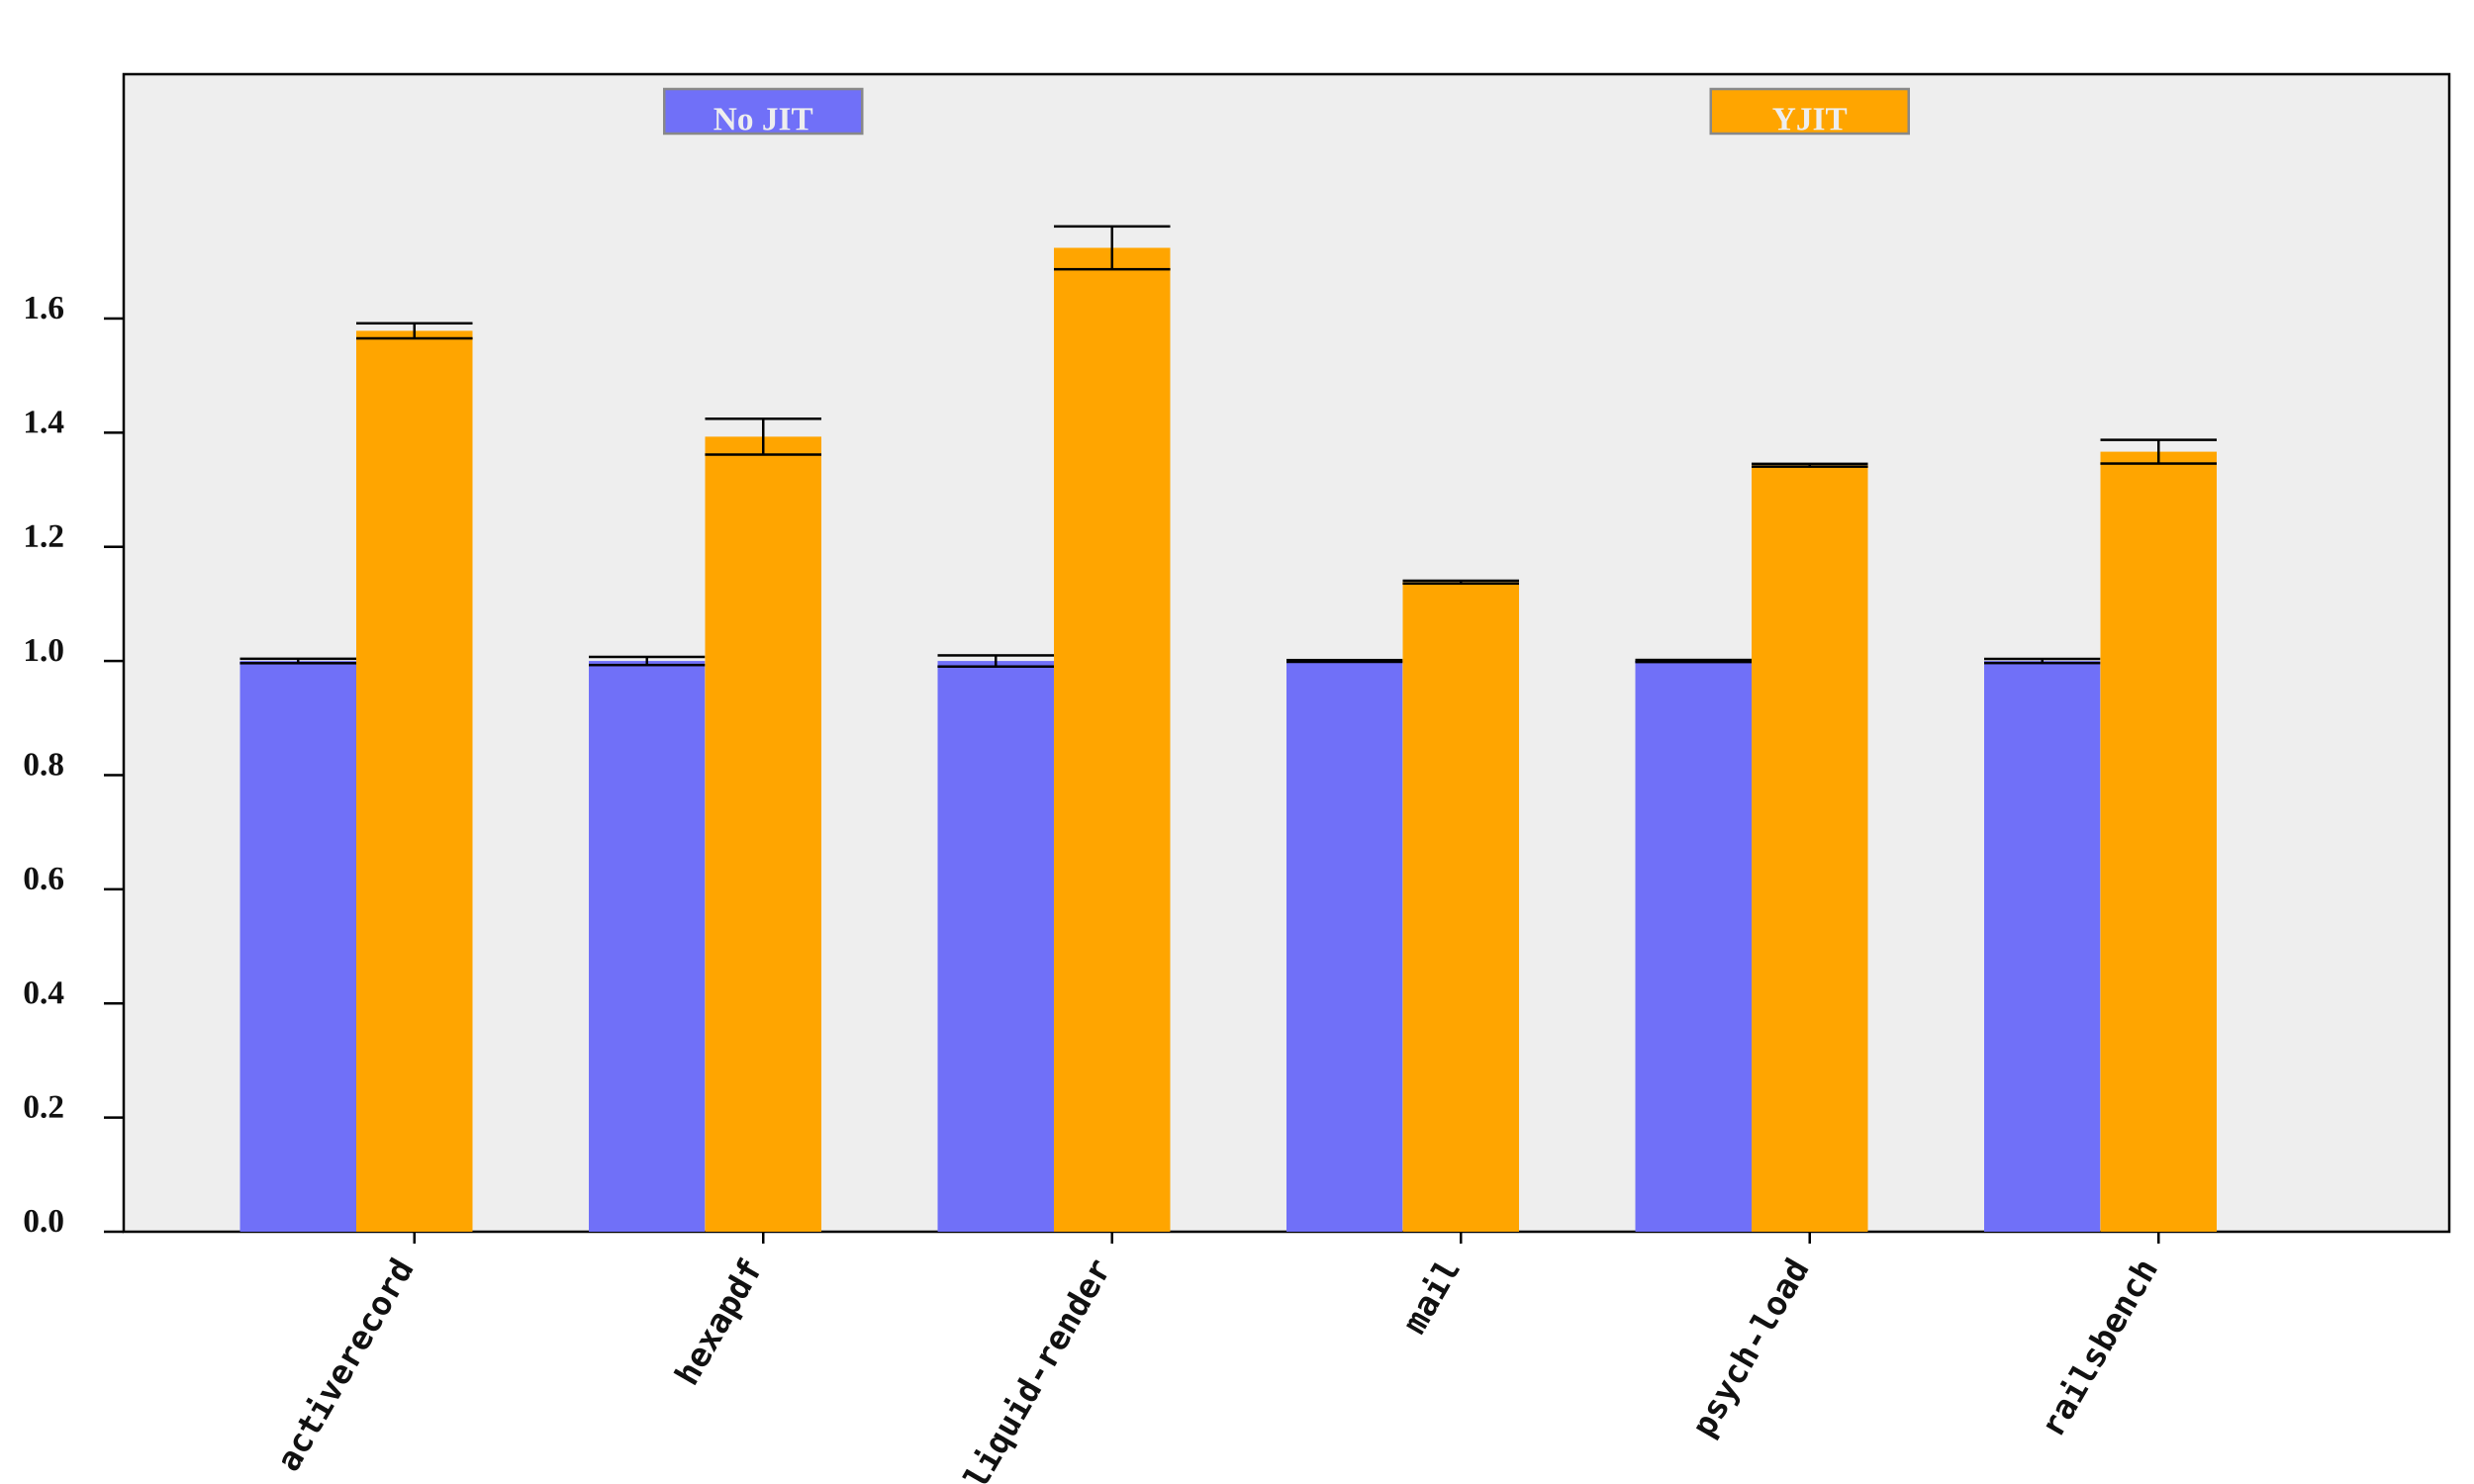
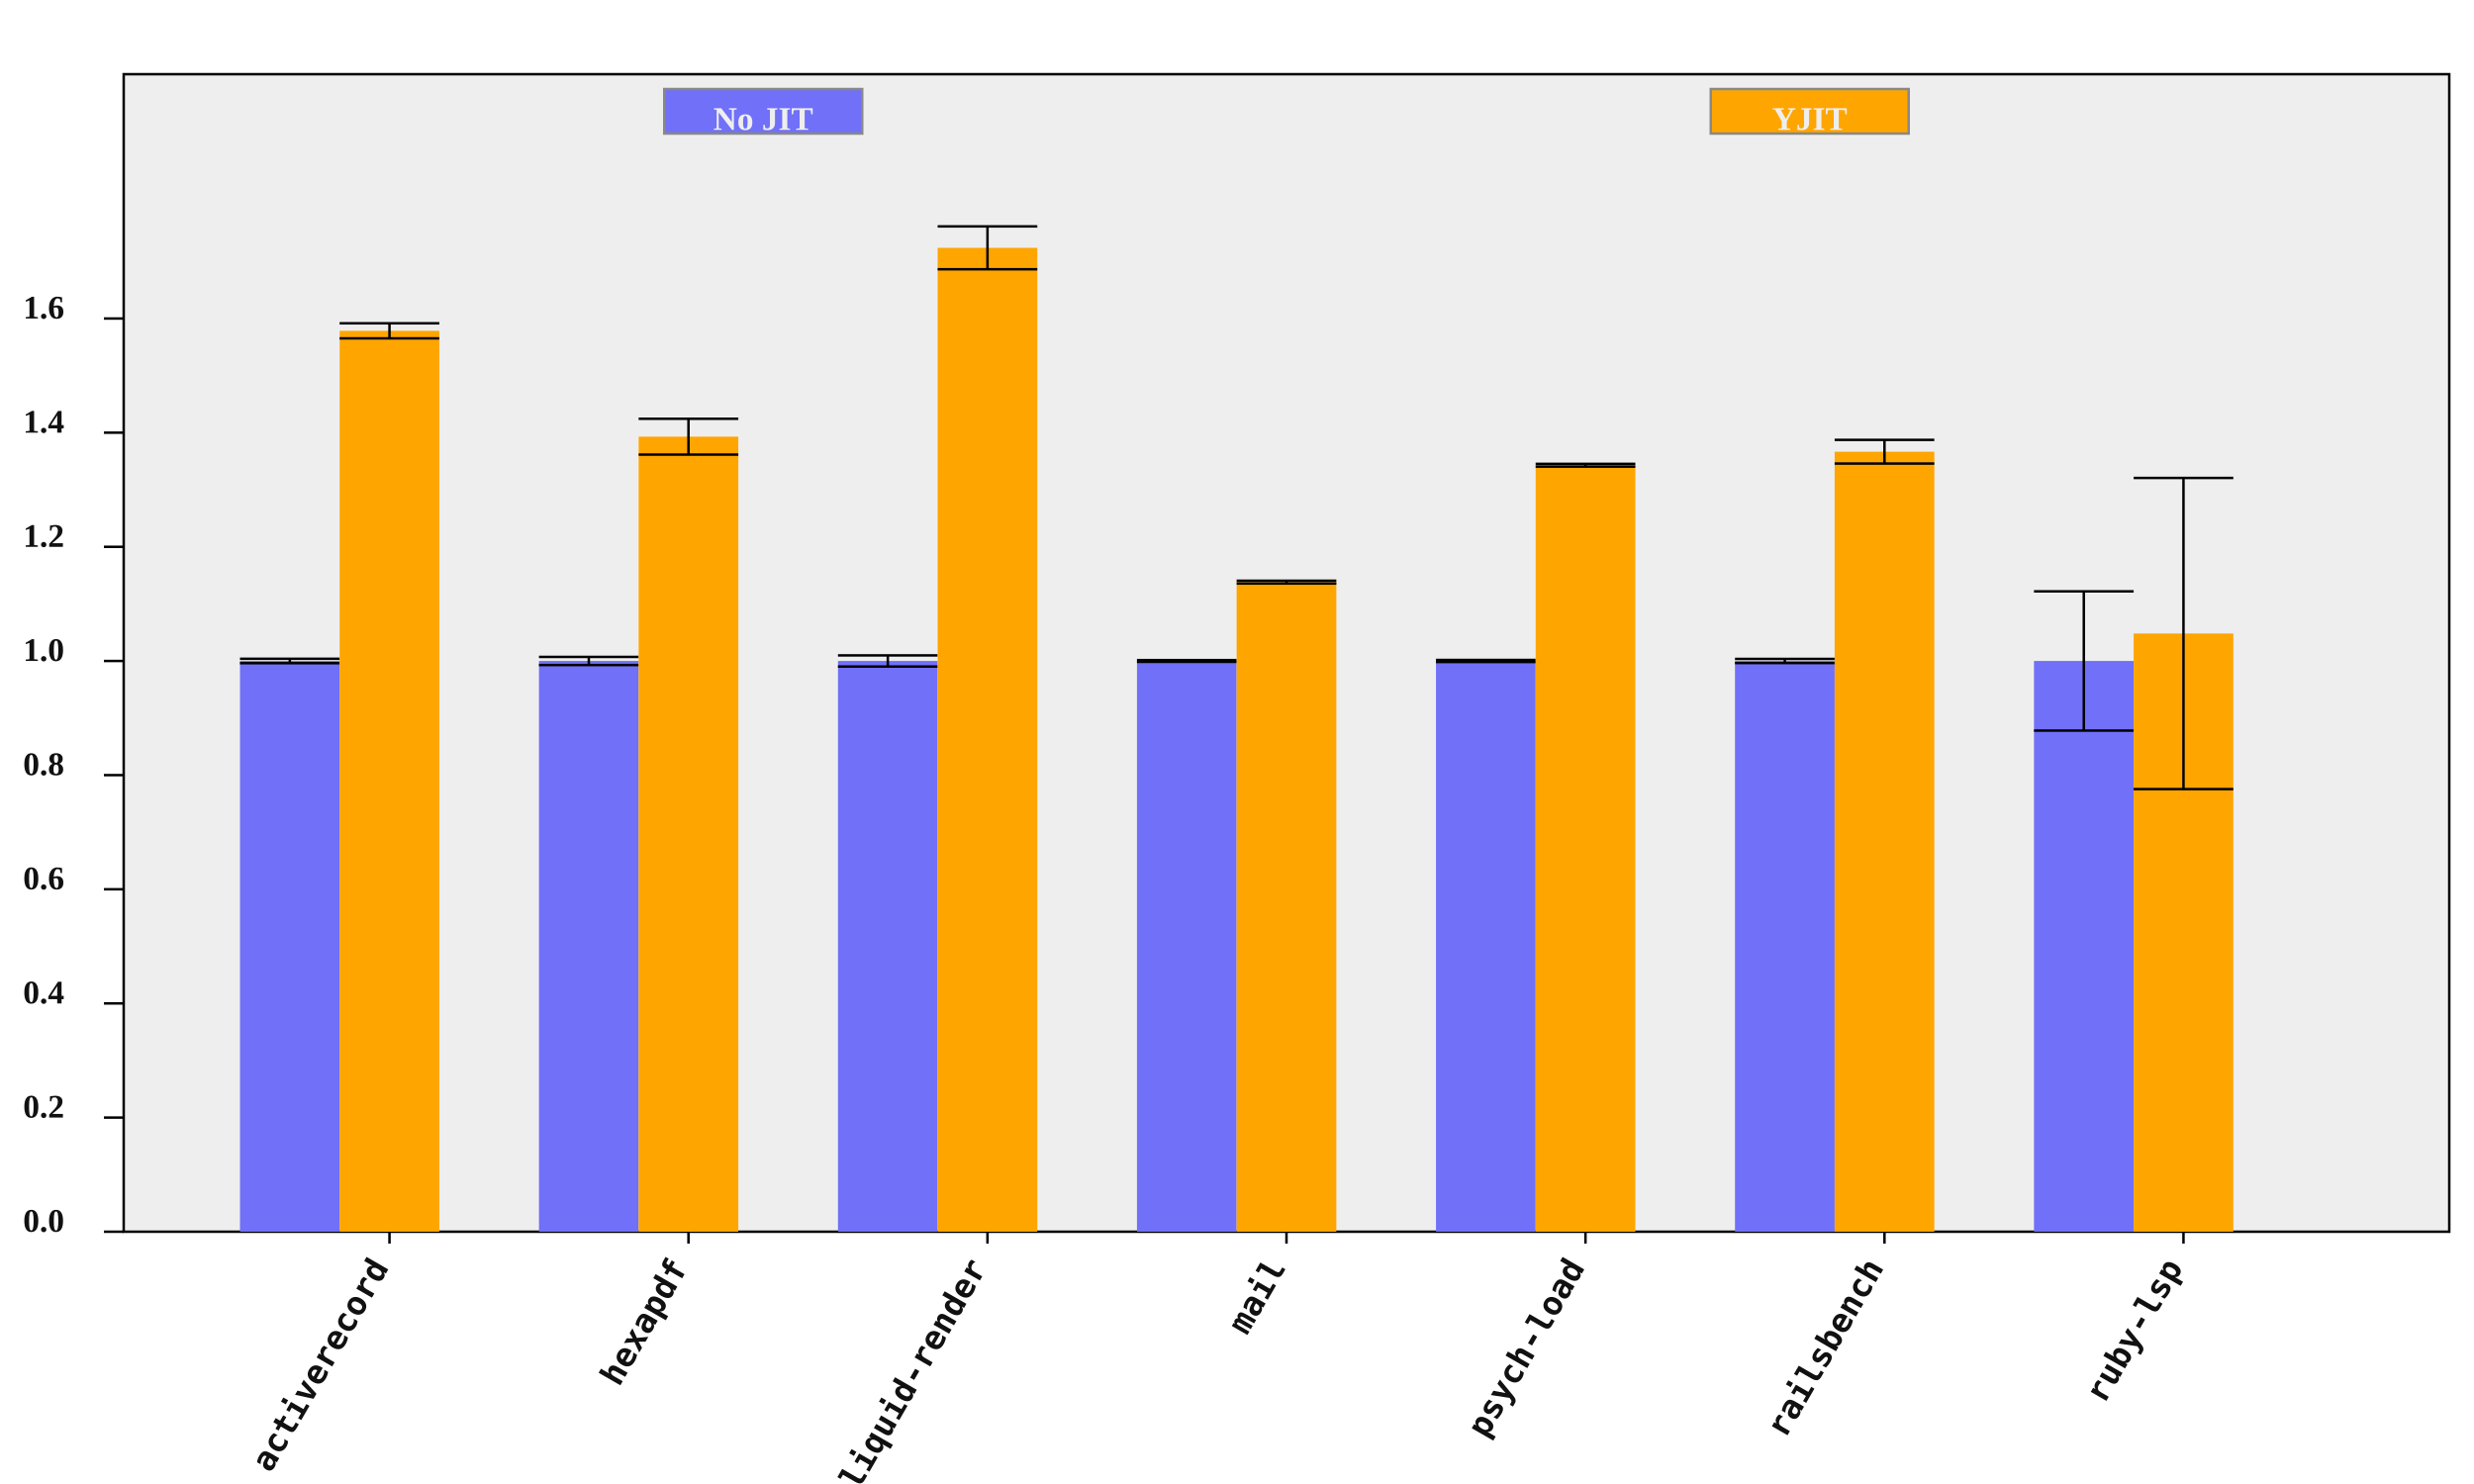
<svg xmlns="http://www.w3.org/2000/svg" viewBox="0 0 1000 600" width="100%" height="100%">
  <rect x="50.0" y="30.0" width="940.0" height="468" stroke="#000" fill="#EEE" />
  <line x1="42.0" y1="498" x2="50.0" y2="498" stroke="#000" />
  <text x="26" y="498" text-anchor="end" font-weight="bold" font-size="small" fill="#111">
0.0
</text>
  <line x1="42.0" y1="451.848" x2="50.0" y2="451.848" stroke="#000" />
  <text x="26" y="451.848" text-anchor="end" font-weight="bold" font-size="small" fill="#111">
0.2
</text>
  <line x1="42.0" y1="405.695" x2="50.0" y2="405.695" stroke="#000" />
  <text x="26" y="405.695" text-anchor="end" font-weight="bold" font-size="small" fill="#111">
0.4
</text>
  <line x1="42.0" y1="359.543" x2="50.0" y2="359.543" stroke="#000" />
  <text x="26" y="359.543" text-anchor="end" font-weight="bold" font-size="small" fill="#111">
0.6
</text>
  <line x1="42.0" y1="313.39" x2="50.0" y2="313.39" stroke="#000" />
  <text x="26" y="313.39" text-anchor="end" font-weight="bold" font-size="small" fill="#111">
0.8
</text>
  <line x1="42.0" y1="267.238" x2="50.0" y2="267.238" stroke="#000" />
  <text x="26" y="267.238" text-anchor="end" font-weight="bold" font-size="small" fill="#111">
1.0
</text>
  <line x1="42.0" y1="221.086" x2="50.0" y2="221.086" stroke="#000" />
  <text x="26" y="221.086" text-anchor="end" font-weight="bold" font-size="small" fill="#111">
1.2
</text>
  <line x1="42.0" y1="174.933" x2="50.0" y2="174.933" stroke="#000" />
  <text x="26" y="174.933" text-anchor="end" font-weight="bold" font-size="small" fill="#111">
1.4
</text>
  <line x1="42.0" y1="128.781" x2="50.0" y2="128.781" stroke="#000" />
  <text x="26" y="128.781" text-anchor="end" font-weight="bold" font-size="small" fill="#111">
1.6
</text>
  <rect x="268.5" y="36" width="80.0" height="18.0" fill="#7070f8" stroke="#888" />
  <text x="308.5" y="52.5" font-size="small" text-anchor="middle" font-weight="bold" fill="#EEE">
No JIT
</text>
  <rect x="691.5" y="36" width="80.0" height="18.0" fill="orange" stroke="#888" />
  <text x="731.5" y="52.5" font-size="small" text-anchor="middle" font-weight="bold" fill="#EEE">
YJIT
</text>
-   <rect x="97.0" y="267.238" width="47" height="230.762" fill="#7070f8" data-tooltip="1.00x baseline speed (No JIT)" />
-   <line x1="97.0" y1="266.345" x2="144.0" y2="266.345" stroke="#000" />
-   <line x1="97.0" y1="268.131" x2="144.0" y2="268.131" stroke="#000" />
-   <line x1="120.5" y1="266.345" x2="120.5" y2="268.131" stroke="#000" />
-   <rect x="144.0" y="133.758" width="47" height="364.242" fill="orange" data-tooltip="1.58x baseline speed (YJIT)" />
-   <line x1="144.0" y1="130.711" x2="191" y2="130.711" stroke="#000" />
-   <line x1="144.0" y1="136.805" x2="191" y2="136.805" stroke="#000" />
-   <line x1="167.5" y1="130.711" x2="167.5" y2="136.805" stroke="#000" />
-   <line x1="167.5" y1="498.0" x2="167.5" y2="502.8" stroke="#000" />
-   <text x="167.5" y="512.4" fill="#111" font-size="small" font-family="monospace" font-weight="bold" text-anchor="end" transform="rotate(-60, 167.5, 512.4)">
+   <rect x="97.0" y="267.238" width="40.286" height="230.762" fill="#7070f8" data-tooltip="1.00x baseline speed (No JIT)" />
+   <line x1="97.0" y1="266.345" x2="137.286" y2="266.345" stroke="#000" />
+   <line x1="97.0" y1="268.131" x2="137.286" y2="268.131" stroke="#000" />
+   <line x1="117.143" y1="266.345" x2="117.143" y2="268.131" stroke="#000" />
+   <rect x="137.286" y="133.758" width="40.286" height="364.242" fill="orange" data-tooltip="1.58x baseline speed (YJIT)" />
+   <line x1="137.286" y1="130.711" x2="177.571" y2="130.711" stroke="#000" />
+   <line x1="137.286" y1="136.805" x2="177.571" y2="136.805" stroke="#000" />
+   <line x1="157.429" y1="130.711" x2="157.429" y2="136.805" stroke="#000" />
+   <line x1="157.429" y1="498.0" x2="157.429" y2="502.8" stroke="#000" />
+   <text x="157.429" y="512.4" fill="#111" font-size="small" font-family="monospace" font-weight="bold" text-anchor="end" transform="rotate(-60, 157.4286, 512.4)">
activerecord
</text>
-   <rect x="238.0" y="267.238" width="47" height="230.762" fill="#7070f8" data-tooltip="1.00x baseline speed (No JIT)" />
-   <line x1="238.0" y1="265.593" x2="285.0" y2="265.593" stroke="#000" />
-   <line x1="238.0" y1="268.883" x2="285.0" y2="268.883" stroke="#000" />
-   <line x1="261.5" y1="265.593" x2="261.5" y2="268.883" stroke="#000" />
-   <rect x="285.0" y="176.555" width="47" height="321.445" fill="orange" data-tooltip="1.39x baseline speed (YJIT)" />
-   <line x1="285.0" y1="169.311" x2="332" y2="169.311" stroke="#000" />
-   <line x1="285.0" y1="183.8" x2="332" y2="183.8" stroke="#000" />
-   <line x1="308.5" y1="169.311" x2="308.5" y2="183.8" stroke="#000" />
-   <line x1="308.5" y1="498.0" x2="308.5" y2="502.8" stroke="#000" />
-   <text x="308.5" y="512.4" fill="#111" font-size="small" font-family="monospace" font-weight="bold" text-anchor="end" transform="rotate(-60, 308.5, 512.4)">
+   <rect x="217.857" y="267.238" width="40.286" height="230.762" fill="#7070f8" data-tooltip="1.00x baseline speed (No JIT)" />
+   <line x1="217.857" y1="265.593" x2="258.143" y2="265.593" stroke="#000" />
+   <line x1="217.857" y1="268.883" x2="258.143" y2="268.883" stroke="#000" />
+   <line x1="238.0" y1="265.593" x2="238.0" y2="268.883" stroke="#000" />
+   <rect x="258.143" y="176.555" width="40.286" height="321.445" fill="orange" data-tooltip="1.39x baseline speed (YJIT)" />
+   <line x1="258.143" y1="169.311" x2="298.429" y2="169.311" stroke="#000" />
+   <line x1="258.143" y1="183.8" x2="298.429" y2="183.8" stroke="#000" />
+   <line x1="278.286" y1="169.311" x2="278.286" y2="183.8" stroke="#000" />
+   <line x1="278.286" y1="498.0" x2="278.286" y2="502.8" stroke="#000" />
+   <text x="278.286" y="512.4" fill="#111" font-size="small" font-family="monospace" font-weight="bold" text-anchor="end" transform="rotate(-60, 278.2857, 512.4)">
hexapdf
</text>
-   <rect x="379.0" y="267.238" width="47" height="230.762" fill="#7070f8" data-tooltip="1.00x baseline speed (No JIT)" />
-   <line x1="379.0" y1="264.98" x2="426.0" y2="264.98" stroke="#000" />
-   <line x1="379.0" y1="269.495" x2="426.0" y2="269.495" stroke="#000" />
-   <line x1="402.5" y1="264.98" x2="402.5" y2="269.495" stroke="#000" />
-   <rect x="426.0" y="100.2" width="47" height="397.8" fill="orange" data-tooltip="1.72x baseline speed (YJIT)" />
-   <line x1="426.0" y1="91.533" x2="473.0" y2="91.533" stroke="#000" />
-   <line x1="426.0" y1="108.867" x2="473.0" y2="108.867" stroke="#000" />
-   <line x1="449.5" y1="91.533" x2="449.5" y2="108.867" stroke="#000" />
-   <line x1="449.5" y1="498.0" x2="449.5" y2="502.8" stroke="#000" />
-   <text x="449.5" y="512.4" fill="#111" font-size="small" font-family="monospace" font-weight="bold" text-anchor="end" transform="rotate(-60, 449.5, 512.4)">
+   <rect x="338.714" y="267.238" width="40.286" height="230.762" fill="#7070f8" data-tooltip="1.00x baseline speed (No JIT)" />
+   <line x1="338.714" y1="264.98" x2="379.0" y2="264.98" stroke="#000" />
+   <line x1="338.714" y1="269.495" x2="379.0" y2="269.495" stroke="#000" />
+   <line x1="358.857" y1="264.98" x2="358.857" y2="269.495" stroke="#000" />
+   <rect x="379.0" y="100.2" width="40.286" height="397.8" fill="orange" data-tooltip="1.72x baseline speed (YJIT)" />
+   <line x1="379.0" y1="91.533" x2="419.286" y2="91.533" stroke="#000" />
+   <line x1="379.0" y1="108.867" x2="419.286" y2="108.867" stroke="#000" />
+   <line x1="399.143" y1="91.533" x2="399.143" y2="108.867" stroke="#000" />
+   <line x1="399.143" y1="498.0" x2="399.143" y2="502.8" stroke="#000" />
+   <text x="399.143" y="512.4" fill="#111" font-size="small" font-family="monospace" font-weight="bold" text-anchor="end" transform="rotate(-60, 399.1429, 512.4)">
liquid-render
</text>
-   <rect x="520" y="267.238" width="47" height="230.762" fill="#7070f8" data-tooltip="1.00x baseline speed (No JIT)" />
-   <line x1="520" y1="266.882" x2="567.0" y2="266.882" stroke="#000" />
-   <line x1="520" y1="267.594" x2="567.0" y2="267.594" stroke="#000" />
-   <line x1="543.5" y1="266.882" x2="543.5" y2="267.594" stroke="#000" />
-   <rect x="567.0" y="235.353" width="47" height="262.647" fill="orange" data-tooltip="1.14x baseline speed (YJIT)" />
-   <line x1="567.0" y1="234.79" x2="614.0" y2="234.79" stroke="#000" />
-   <line x1="567.0" y1="235.917" x2="614.0" y2="235.917" stroke="#000" />
-   <line x1="590.5" y1="234.79" x2="590.5" y2="235.917" stroke="#000" />
-   <line x1="590.5" y1="498.0" x2="590.5" y2="502.8" stroke="#000" />
-   <text x="590.5" y="512.4" fill="#111" font-size="small" font-family="monospace" font-weight="bold" text-anchor="end" transform="rotate(-60, 590.5, 512.4)">
+   <rect x="459.571" y="267.238" width="40.286" height="230.762" fill="#7070f8" data-tooltip="1.00x baseline speed (No JIT)" />
+   <line x1="459.571" y1="266.882" x2="499.857" y2="266.882" stroke="#000" />
+   <line x1="459.571" y1="267.594" x2="499.857" y2="267.594" stroke="#000" />
+   <line x1="479.714" y1="266.882" x2="479.714" y2="267.594" stroke="#000" />
+   <rect x="499.857" y="235.353" width="40.286" height="262.647" fill="orange" data-tooltip="1.14x baseline speed (YJIT)" />
+   <line x1="499.857" y1="234.79" x2="540.143" y2="234.79" stroke="#000" />
+   <line x1="499.857" y1="235.917" x2="540.143" y2="235.917" stroke="#000" />
+   <line x1="520" y1="234.79" x2="520" y2="235.917" stroke="#000" />
+   <line x1="520" y1="498.0" x2="520" y2="502.8" stroke="#000" />
+   <text x="520" y="512.4" fill="#111" font-size="small" font-family="monospace" font-weight="bold" text-anchor="end" transform="rotate(-60, 520, 512.4)">
mail
</text>
-   <rect x="661" y="267.238" width="47" height="230.762" fill="#7070f8" data-tooltip="1.00x baseline speed (No JIT)" />
-   <line x1="661" y1="266.822" x2="708.0" y2="266.822" stroke="#000" />
-   <line x1="661" y1="267.654" x2="708.0" y2="267.654" stroke="#000" />
-   <line x1="684.5" y1="266.822" x2="684.5" y2="267.654" stroke="#000" />
-   <rect x="708.0" y="188.101" width="47" height="309.899" fill="orange" data-tooltip="1.34x baseline speed (YJIT)" />
-   <line x1="708.0" y1="187.541" x2="755.0" y2="187.541" stroke="#000" />
-   <line x1="708.0" y1="188.662" x2="755.0" y2="188.662" stroke="#000" />
-   <line x1="731.5" y1="187.541" x2="731.5" y2="188.662" stroke="#000" />
-   <line x1="731.5" y1="498.0" x2="731.5" y2="502.8" stroke="#000" />
-   <text x="731.5" y="512.4" fill="#111" font-size="small" font-family="monospace" font-weight="bold" text-anchor="end" transform="rotate(-60, 731.5, 512.4)">
+   <rect x="580.429" y="267.238" width="40.286" height="230.762" fill="#7070f8" data-tooltip="1.00x baseline speed (No JIT)" />
+   <line x1="580.429" y1="266.822" x2="620.714" y2="266.822" stroke="#000" />
+   <line x1="580.429" y1="267.654" x2="620.714" y2="267.654" stroke="#000" />
+   <line x1="600.571" y1="266.822" x2="600.571" y2="267.654" stroke="#000" />
+   <rect x="620.714" y="188.101" width="40.286" height="309.899" fill="orange" data-tooltip="1.34x baseline speed (YJIT)" />
+   <line x1="620.714" y1="187.541" x2="661" y2="187.541" stroke="#000" />
+   <line x1="620.714" y1="188.662" x2="661" y2="188.662" stroke="#000" />
+   <line x1="640.857" y1="187.541" x2="640.857" y2="188.662" stroke="#000" />
+   <line x1="640.857" y1="498.0" x2="640.857" y2="502.8" stroke="#000" />
+   <text x="640.857" y="512.4" fill="#111" font-size="small" font-family="monospace" font-weight="bold" text-anchor="end" transform="rotate(-60, 640.8571, 512.4)">
psych-load
</text>
-   <rect x="802" y="267.238" width="47" height="230.762" fill="#7070f8" data-tooltip="1.00x baseline speed (No JIT)" />
-   <line x1="802" y1="266.406" x2="849.0" y2="266.406" stroke="#000" />
-   <line x1="802" y1="268.07" x2="849.0" y2="268.07" stroke="#000" />
-   <line x1="825.5" y1="266.406" x2="825.5" y2="268.07" stroke="#000" />
-   <rect x="849.0" y="182.634" width="47" height="315.366" fill="orange" data-tooltip="1.37x baseline speed (YJIT)" />
-   <line x1="849.0" y1="177.847" x2="896.0" y2="177.847" stroke="#000" />
-   <line x1="849.0" y1="187.421" x2="896.0" y2="187.421" stroke="#000" />
-   <line x1="872.5" y1="177.847" x2="872.5" y2="187.421" stroke="#000" />
-   <line x1="872.5" y1="498.0" x2="872.5" y2="502.8" stroke="#000" />
-   <text x="872.5" y="512.4" fill="#111" font-size="small" font-family="monospace" font-weight="bold" text-anchor="end" transform="rotate(-60, 872.5, 512.4)">
+   <rect x="701.286" y="267.238" width="40.286" height="230.762" fill="#7070f8" data-tooltip="1.00x baseline speed (No JIT)" />
+   <line x1="701.286" y1="266.406" x2="741.571" y2="266.406" stroke="#000" />
+   <line x1="701.286" y1="268.07" x2="741.571" y2="268.07" stroke="#000" />
+   <line x1="721.429" y1="266.406" x2="721.429" y2="268.07" stroke="#000" />
+   <rect x="741.571" y="182.634" width="40.286" height="315.366" fill="orange" data-tooltip="1.37x baseline speed (YJIT)" />
+   <line x1="741.571" y1="177.847" x2="781.857" y2="177.847" stroke="#000" />
+   <line x1="741.571" y1="187.421" x2="781.857" y2="187.421" stroke="#000" />
+   <line x1="761.714" y1="177.847" x2="761.714" y2="187.421" stroke="#000" />
+   <line x1="761.714" y1="498.0" x2="761.714" y2="502.8" stroke="#000" />
+   <text x="761.714" y="512.4" fill="#111" font-size="small" font-family="monospace" font-weight="bold" text-anchor="end" transform="rotate(-60, 761.7143, 512.4)">
railsbench
</text>
+   <rect x="822.143" y="267.238" width="40.286" height="230.762" fill="#7070f8" data-tooltip="1.00x baseline speed (No JIT)" />
+   <line x1="822.143" y1="239.09" x2="862.429" y2="239.09" stroke="#000" />
+   <line x1="822.143" y1="295.386" x2="862.429" y2="295.386" stroke="#000" />
+   <line x1="842.286" y1="239.09" x2="842.286" y2="295.386" stroke="#000" />
+   <rect x="862.429" y="256.14" width="40.286" height="241.86" fill="orange" data-tooltip="1.05x baseline speed (YJIT)" />
+   <line x1="862.429" y1="193.239" x2="902.714" y2="193.239" stroke="#000" />
+   <line x1="862.429" y1="319.041" x2="902.714" y2="319.041" stroke="#000" />
+   <line x1="882.571" y1="193.239" x2="882.571" y2="319.041" stroke="#000" />
+   <line x1="882.571" y1="498.0" x2="882.571" y2="502.8" stroke="#000" />
+   <text x="882.571" y="512.4" fill="#111" font-size="small" font-family="monospace" font-weight="bold" text-anchor="end" transform="rotate(-60, 882.5714, 512.4)">
+ ruby-lsp
+ </text>
</svg>
